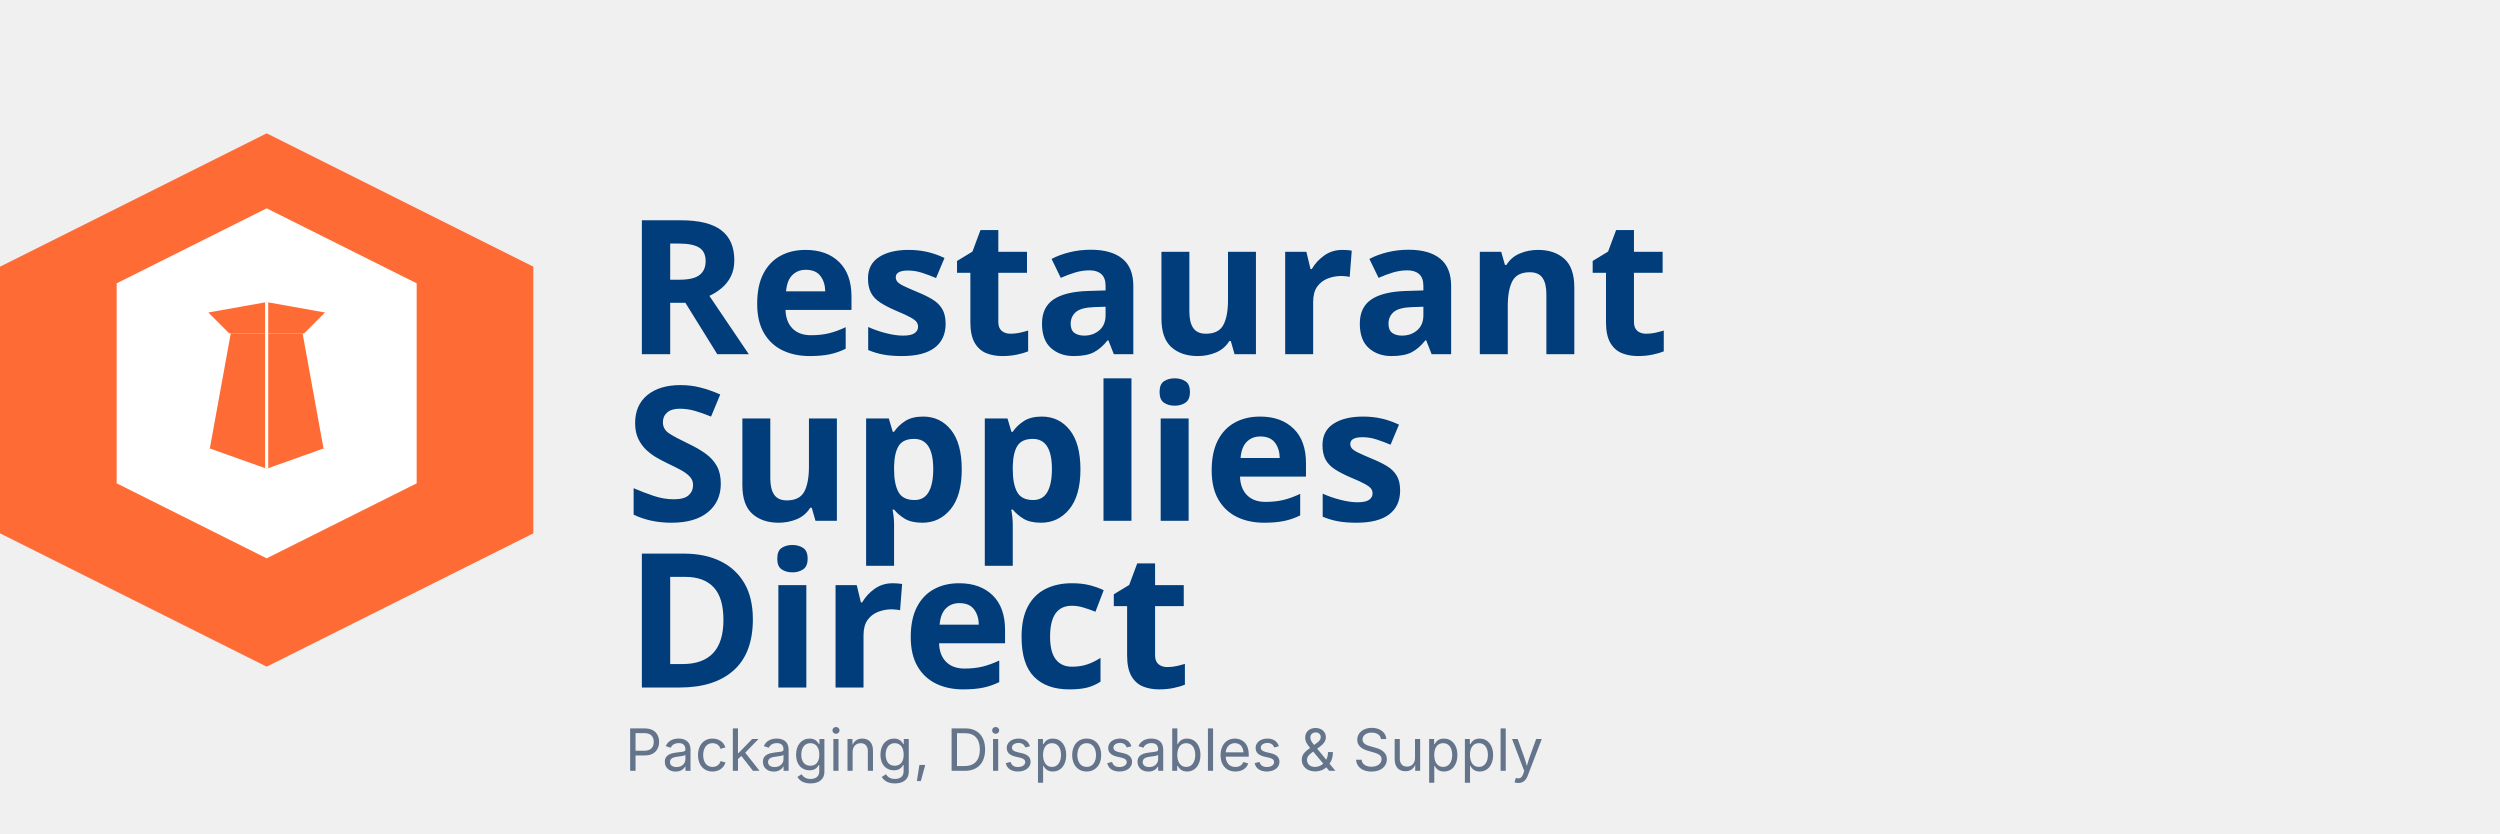
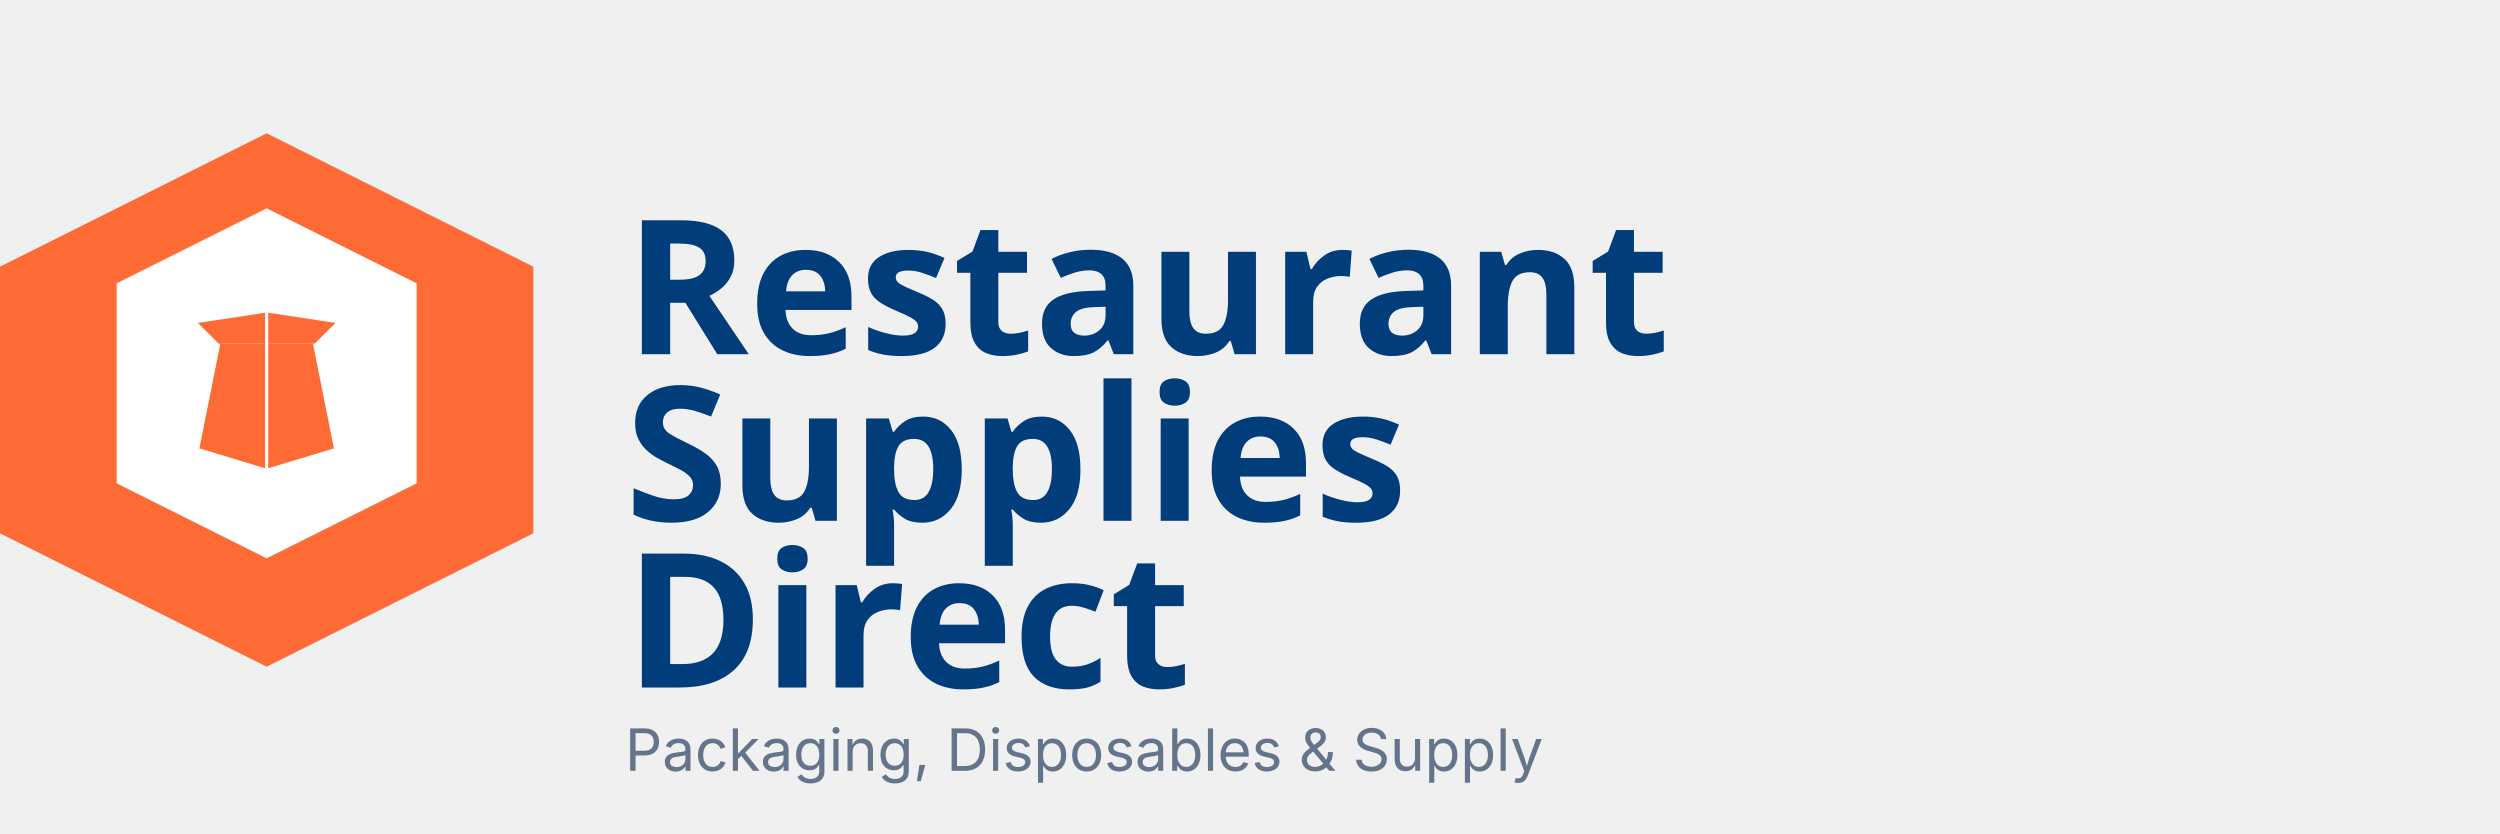
<svg xmlns="http://www.w3.org/2000/svg" width="1200" height="400" viewBox="0 0 1200 400" fill="none">
  <path d="M128 64L256 128V256L128 320L0 256V128L128 64Z" fill="#FF6B35" />
  <path d="M128 100L200 136V232L128 268L56 232V136L128 100Z" fill="white" />
-   <path d="M110 160L100 215L128 225L156 215L146 160Z" fill="#FF6B35" />
-   <path d="M110 160L100 150L128 145L156 150L146 160Z" fill="#FF6B35" />
-   <line x1="110" y1="160" x2="100" y2="215" stroke="white" stroke-width="1.5" />
-   <line x1="146" y1="160" x2="156" y2="215" stroke="white" stroke-width="1.5" />
-   <line x1="128" y1="145" x2="128" y2="225" stroke="white" stroke-width="1.5" />
+   <path d="M105 165L95 215L128 225L161 215L151 165Z" fill="#FF6B35" />
+   <path d="M105 165L95 155L128 150L161 155L151 165Z" fill="#FF6B35" />
+   <line x1="105" y1="165" x2="95" y2="215" stroke="white" stroke-width="1.5" />
+   <line x1="151" y1="165" x2="161" y2="215" stroke="white" stroke-width="1.5" />
+   <line x1="128" y1="150" x2="128" y2="225" stroke="white" stroke-width="1.5" />
  <text x="300" y="170" font-family="Plus Jakarta Sans, sans-serif" font-size="90" font-weight="700" fill="#003D7A">Restaurant</text>
  <text x="300" y="250" font-family="Plus Jakarta Sans, sans-serif" font-size="90" font-weight="700" fill="#003D7A">Supplies</text>
  <text x="300" y="330" font-family="Plus Jakarta Sans, sans-serif" font-size="90" font-weight="700" fill="#003D7A">Direct</text>
  <text x="300" y="370" font-family="Inter, sans-serif" font-size="28" font-weight="400" fill="#64748B">Packaging, Disposables &amp; Supply</text>
</svg>
